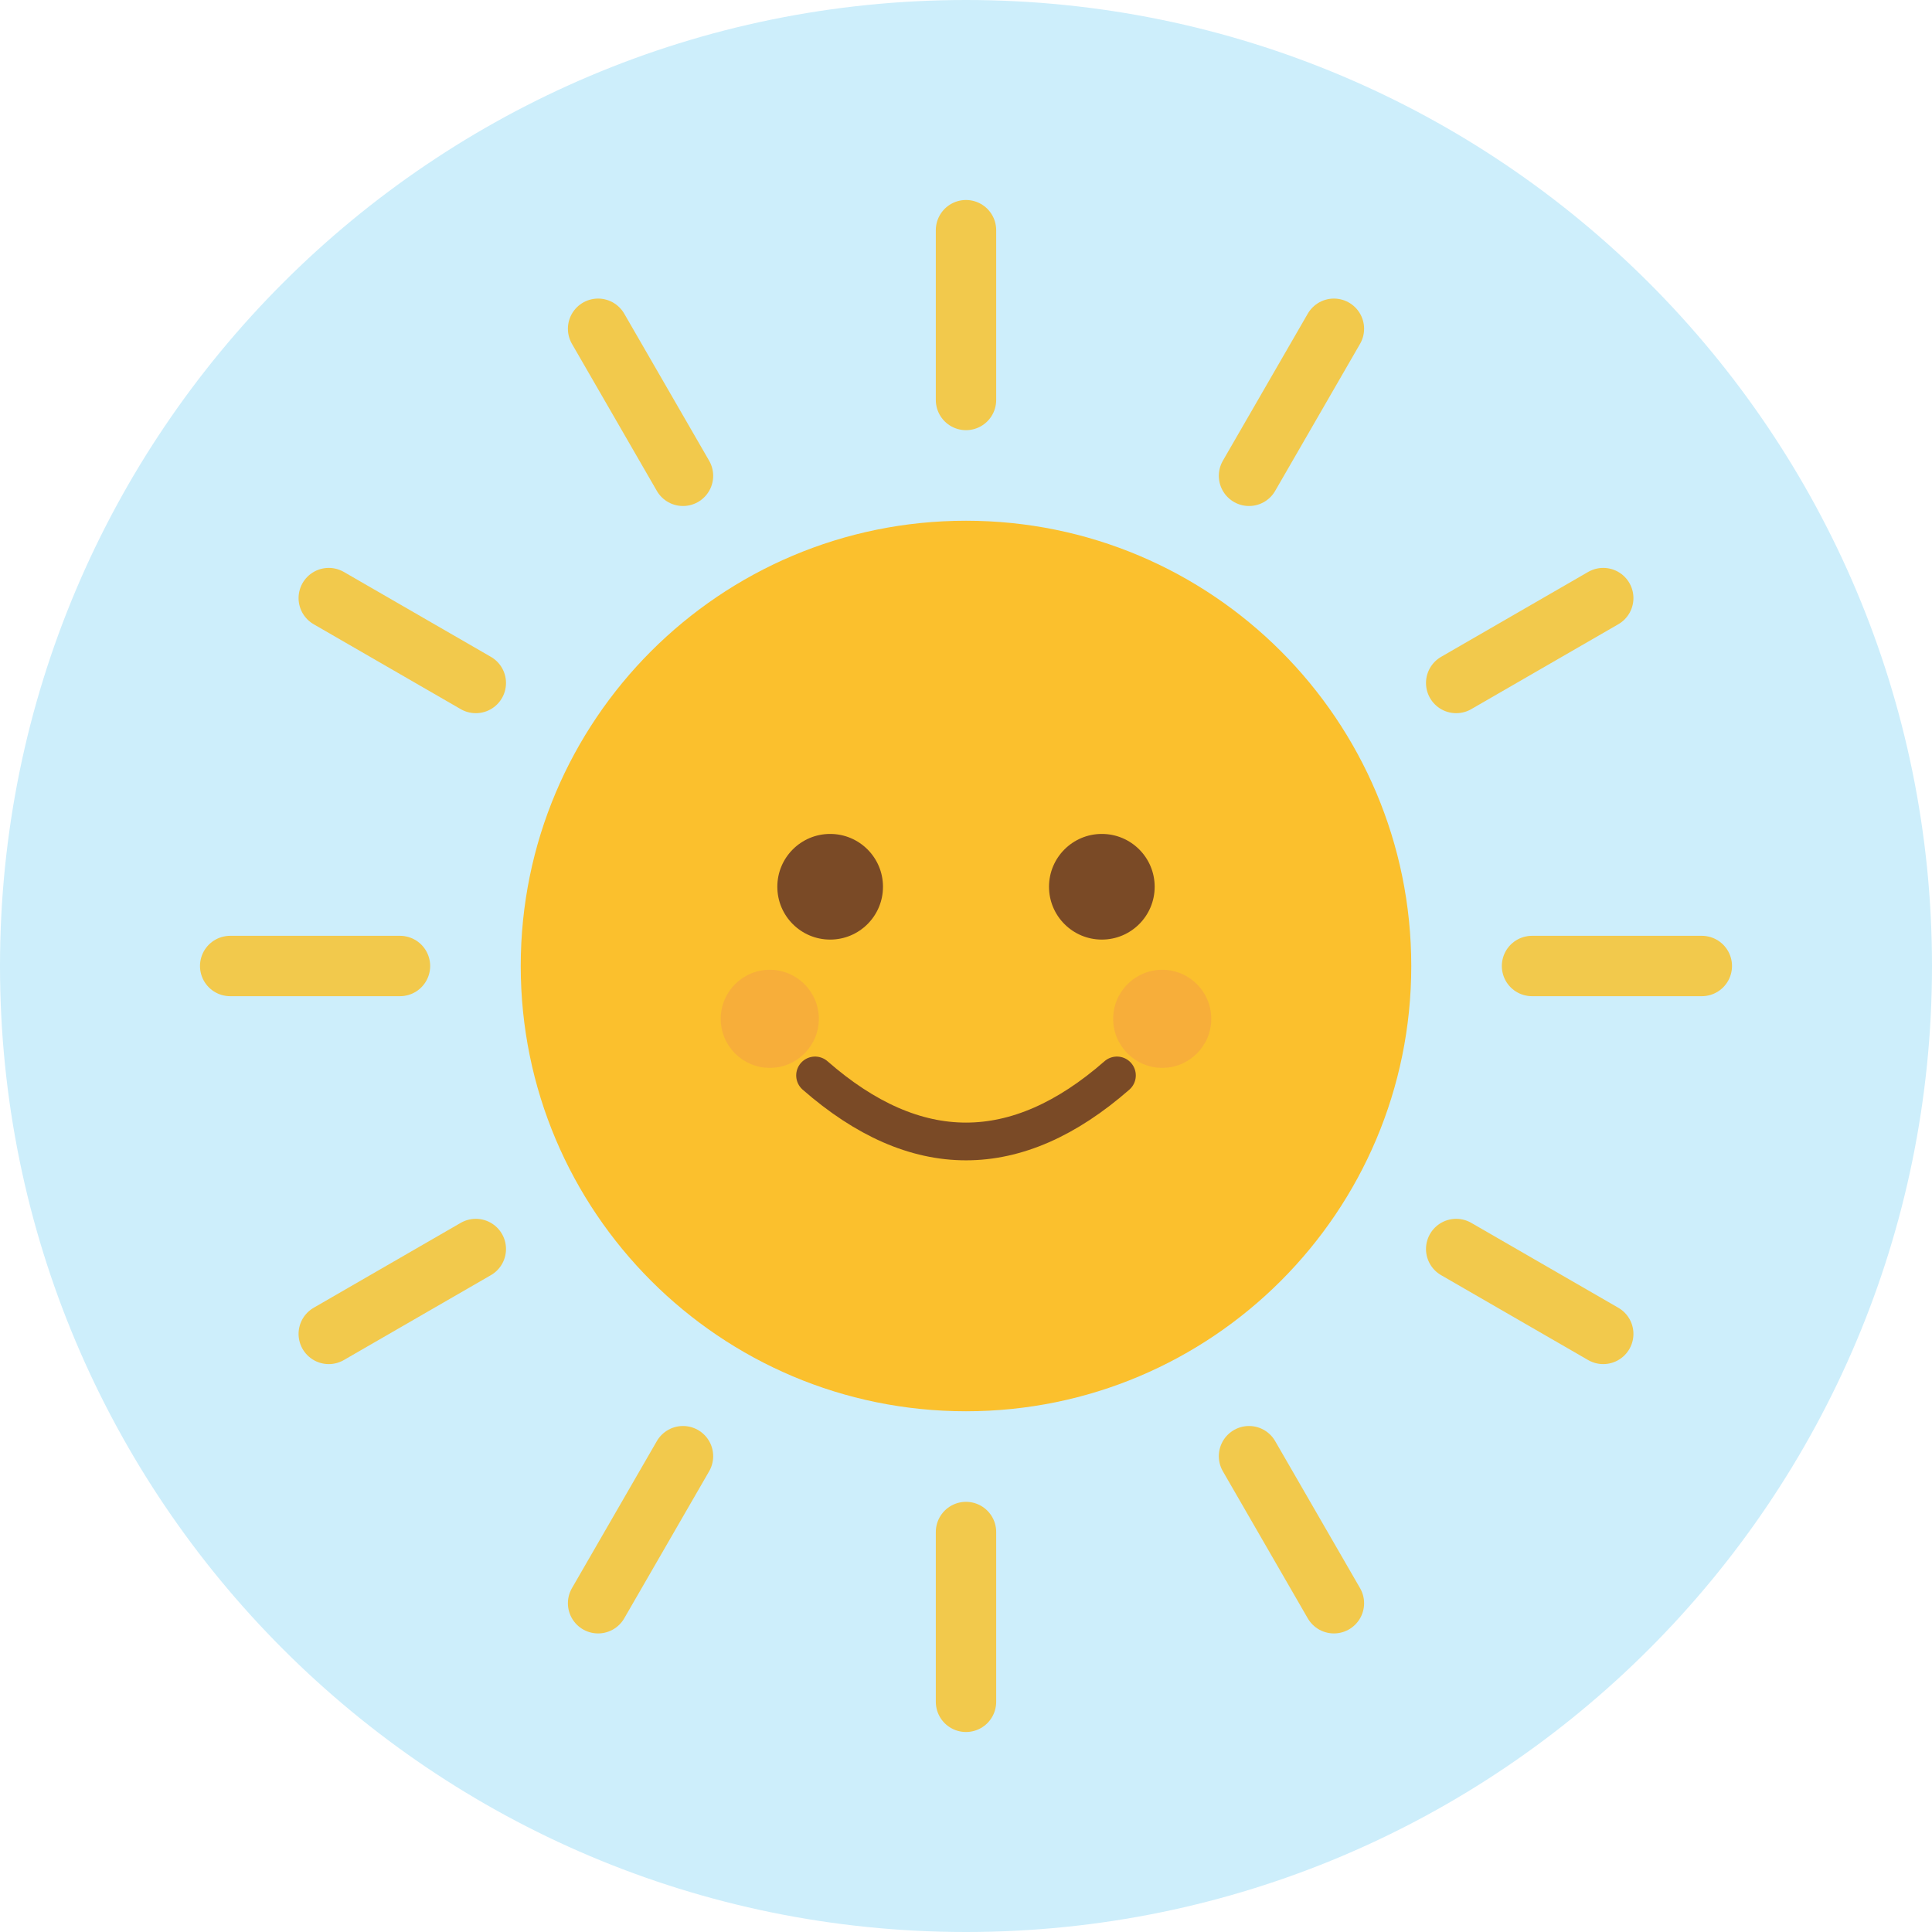
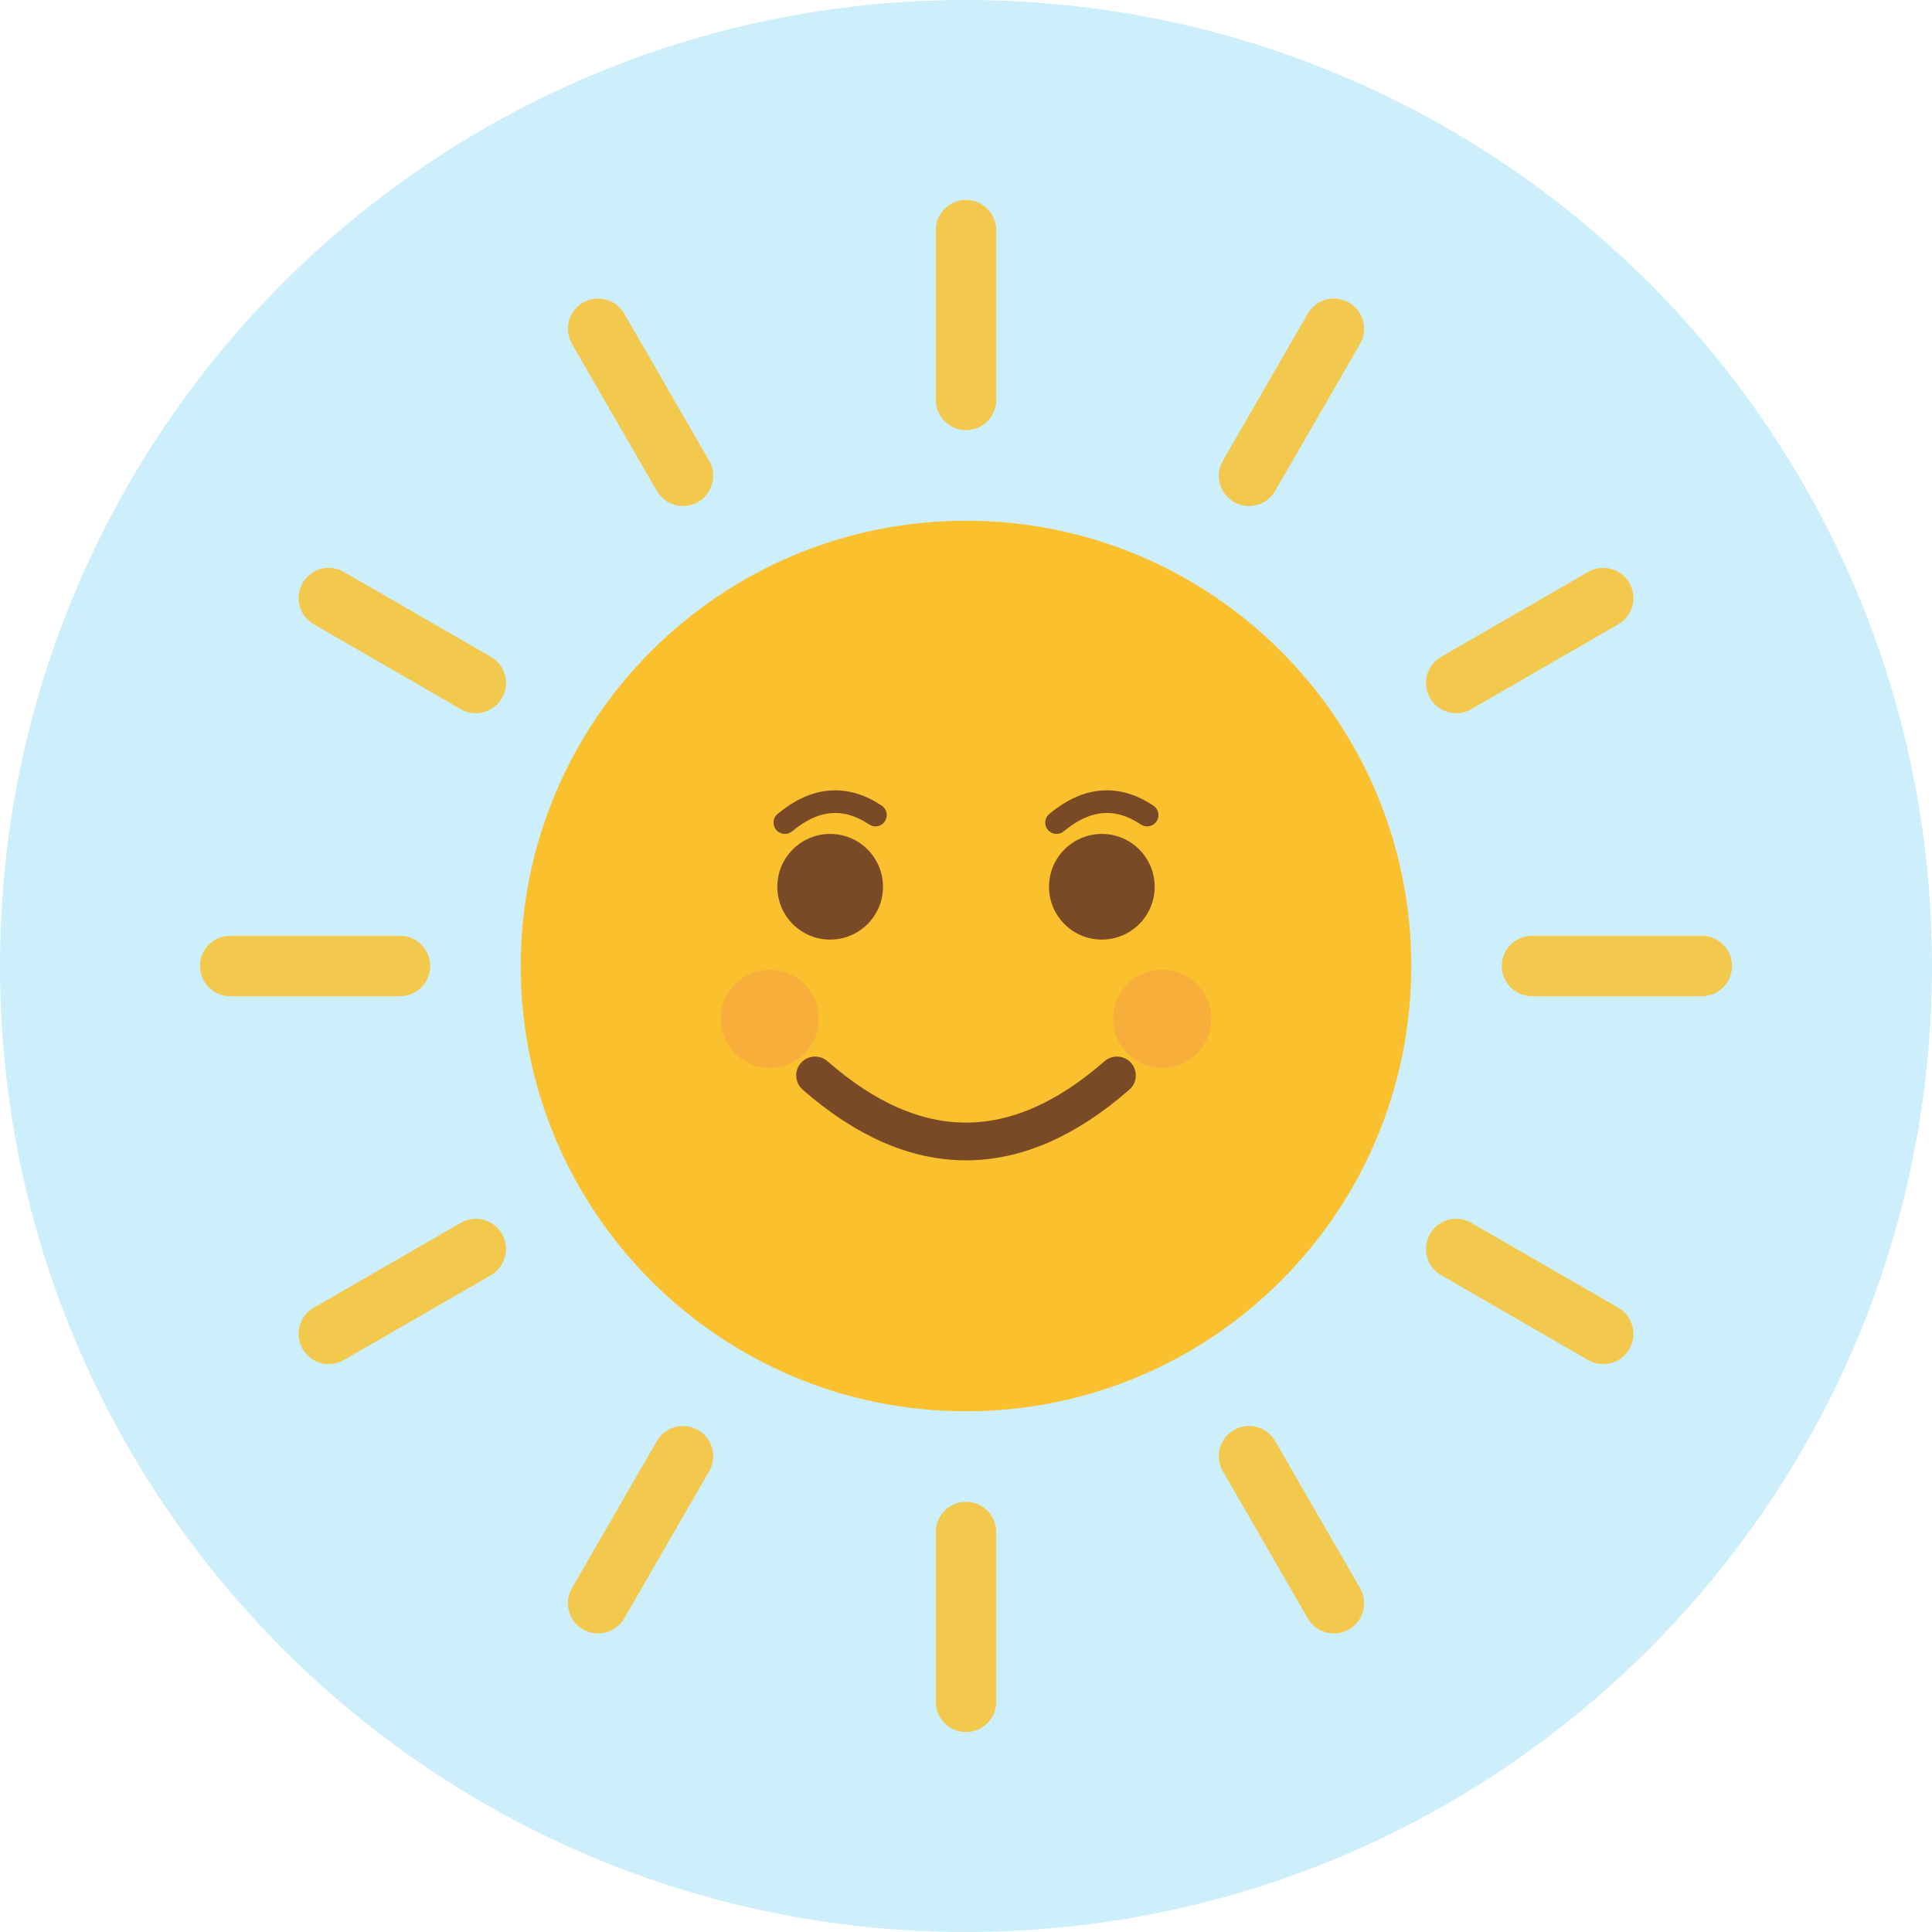
<svg xmlns="http://www.w3.org/2000/svg" width="512" height="512" viewBox="0 0 512 512">
  <circle cx="256" cy="256" r="256" fill="#CDEEFB" />
  <line x1="406.0" y1="256.0" x2="451.0" y2="256.0" stroke="#F2C94C" stroke-width="16" stroke-linecap="round" />
  <line x1="385.904" y1="331.0" x2="424.875" y2="353.5" stroke="#F2C94C" stroke-width="16" stroke-linecap="round" />
  <line x1="331.0" y1="385.904" x2="353.5" y2="424.875" stroke="#F2C94C" stroke-width="16" stroke-linecap="round" />
  <line x1="256.0" y1="406.0" x2="256.0" y2="451.0" stroke="#F2C94C" stroke-width="16" stroke-linecap="round" />
  <line x1="181" y1="385.904" x2="158.5" y2="424.875" stroke="#F2C94C" stroke-width="16" stroke-linecap="round" />
  <line x1="126.096" y1="331.0" x2="87.125" y2="353.5" stroke="#F2C94C" stroke-width="16" stroke-linecap="round" />
  <line x1="106.0" y1="256.0" x2="61.0" y2="256.0" stroke="#F2C94C" stroke-width="16" stroke-linecap="round" />
  <line x1="126.096" y1="181.0" x2="87.125" y2="158.5" stroke="#F2C94C" stroke-width="16" stroke-linecap="round" />
  <line x1="181" y1="126.096" x2="158.5" y2="87.125" stroke="#F2C94C" stroke-width="16" stroke-linecap="round" />
  <line x1="256" y1="106.0" x2="256" y2="61.0" stroke="#F2C94C" stroke-width="16" stroke-linecap="round" />
  <line x1="331.0" y1="126.096" x2="353.5" y2="87.125" stroke="#F2C94C" stroke-width="16" stroke-linecap="round" />
  <line x1="385.904" y1="181" x2="424.875" y2="158.5" stroke="#F2C94C" stroke-width="16" stroke-linecap="round" />
  <circle cx="256" cy="256" r="118" fill="#FBC02D" />
  <circle cx="220" cy="235" r="14" fill="#7A4A26" />
  <circle cx="292" cy="235" r="14" fill="#7A4A26" />
  <path d="M 216 285 Q 256 320 296 285" fill="none" stroke="#7A4A26" stroke-width="10" stroke-linecap="round" />
  <circle cx="204" cy="270" r="13" fill="#F2994A" opacity="0.45" />
  <circle cx="308" cy="270" r="13" fill="#F2994A" opacity="0.45" />
+   <path d="M 208 218 q 12 -10 24 -2" fill="none" stroke="#7A4A26" stroke-width="6" stroke-linecap="round" />
+   <path d="M 280 218 q 12 -10 24 -2" fill="none" stroke="#7A4A26" stroke-width="6" stroke-linecap="round" />
</svg>
